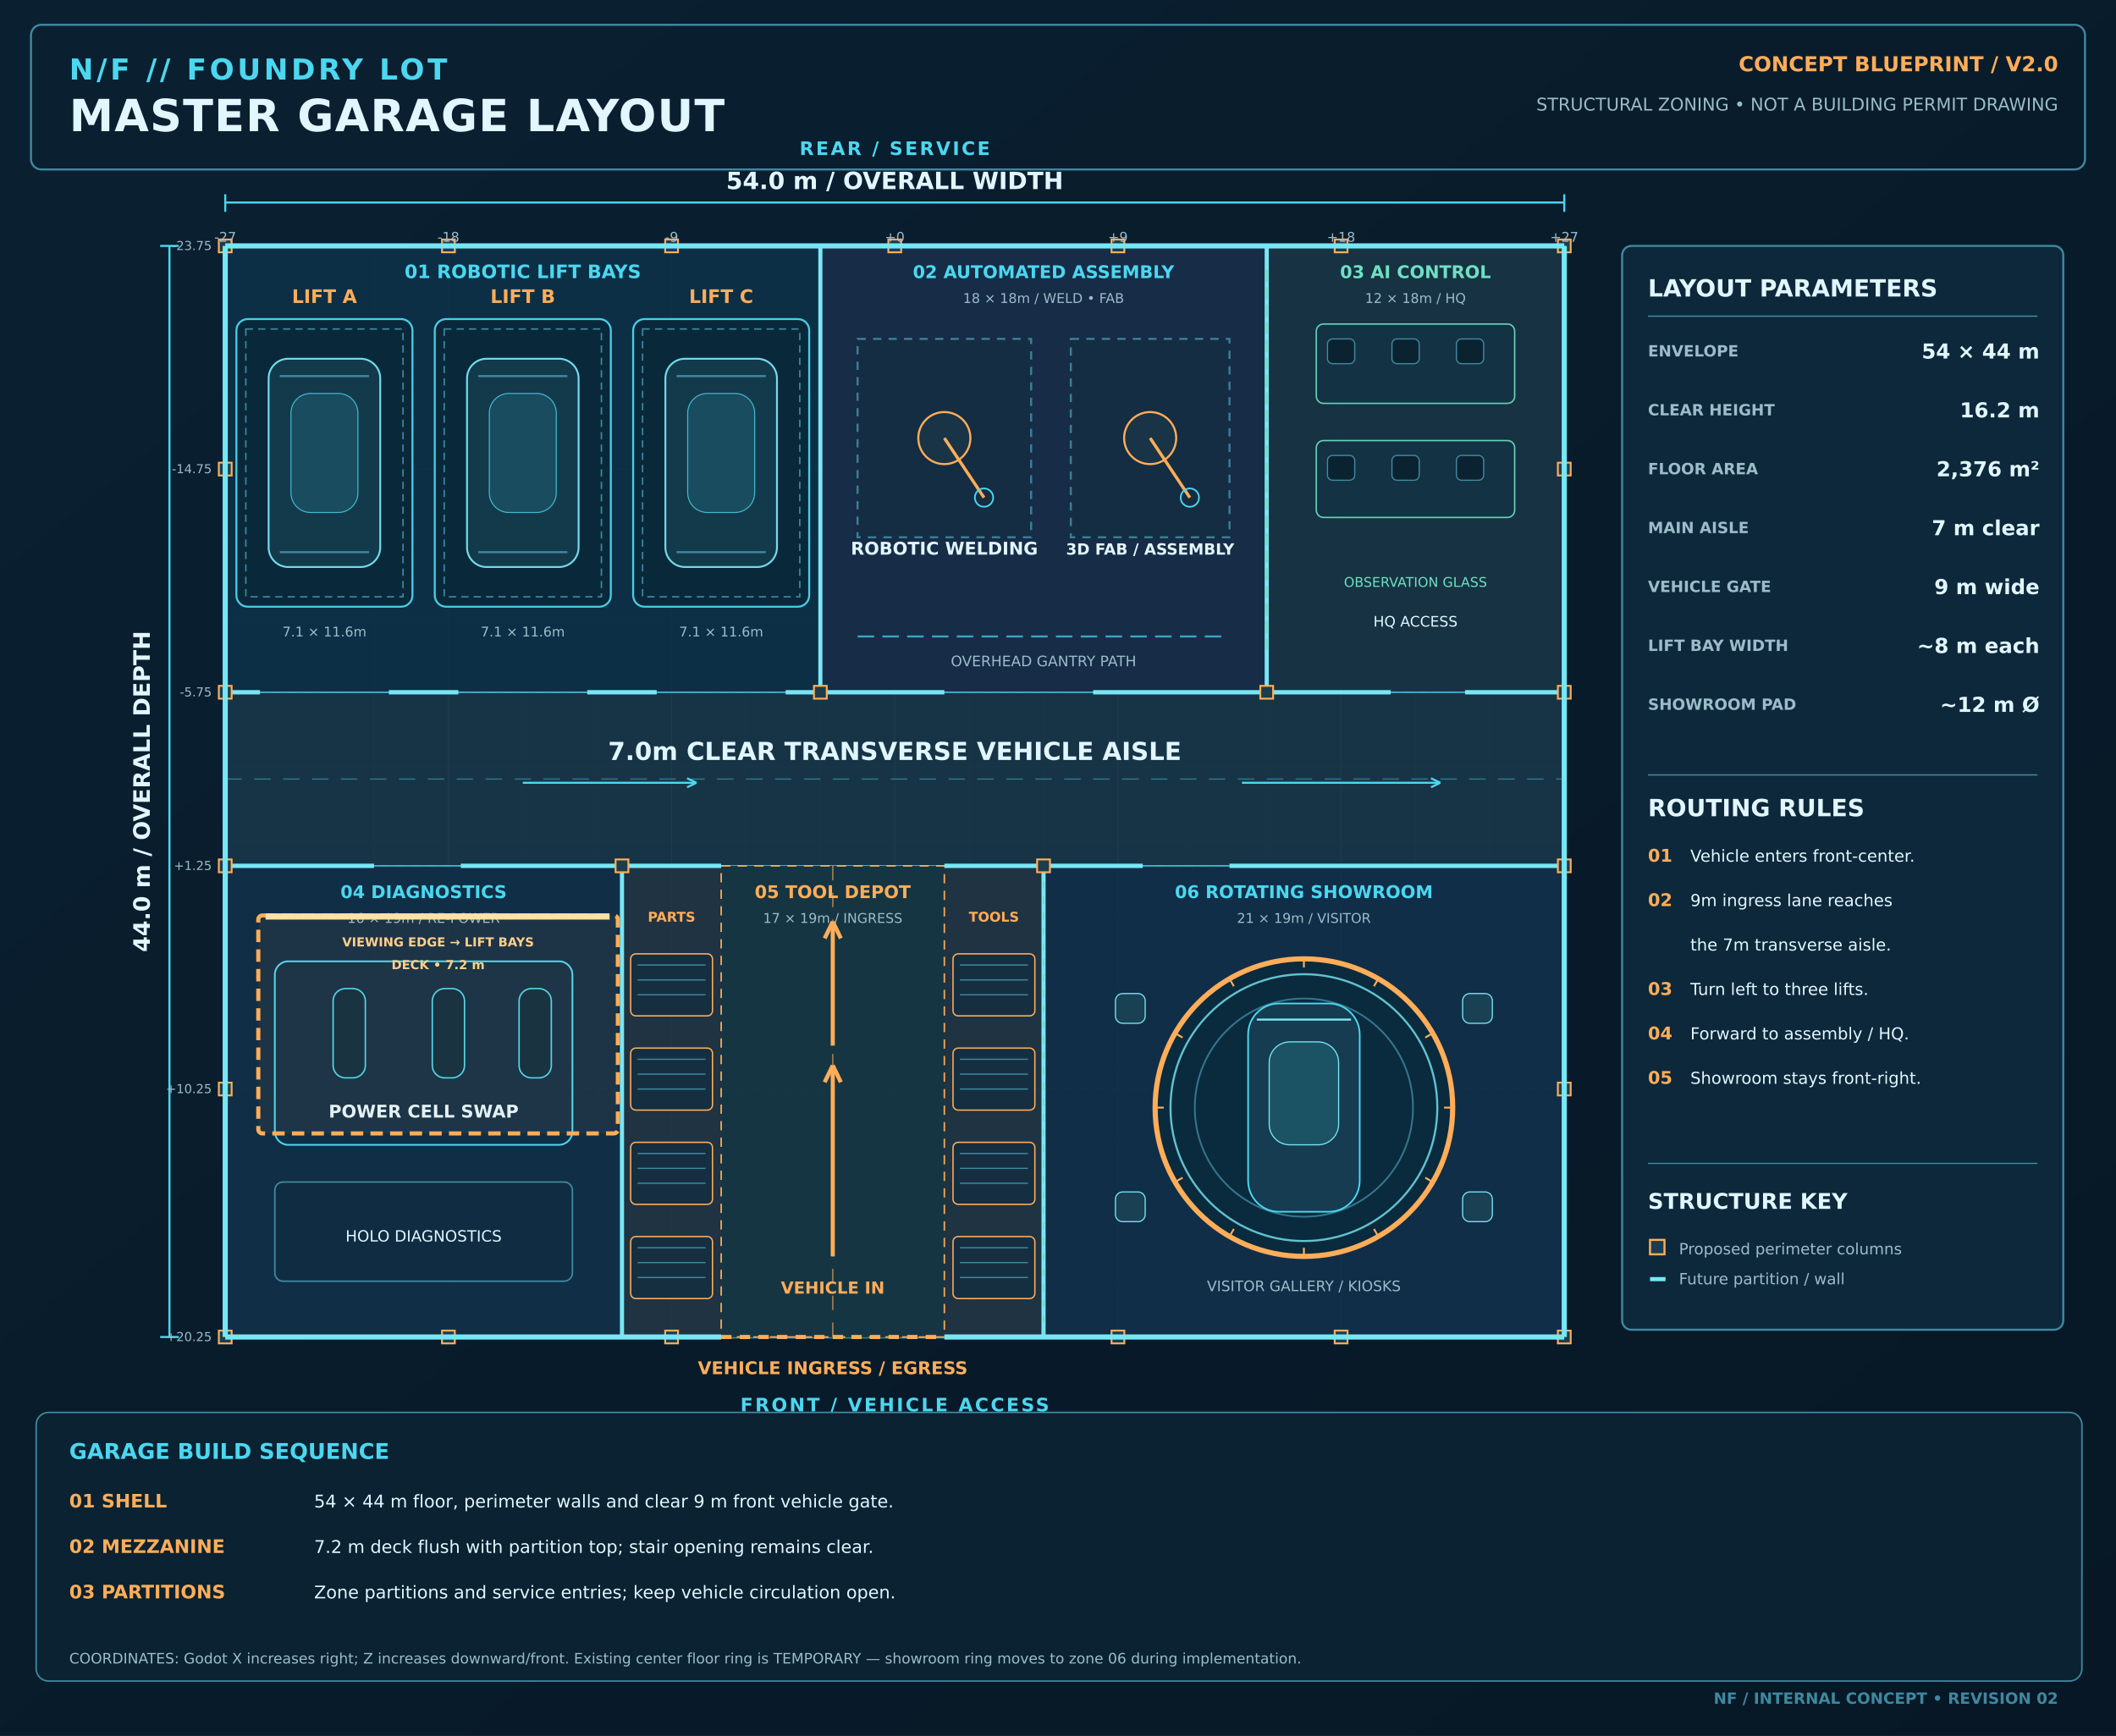
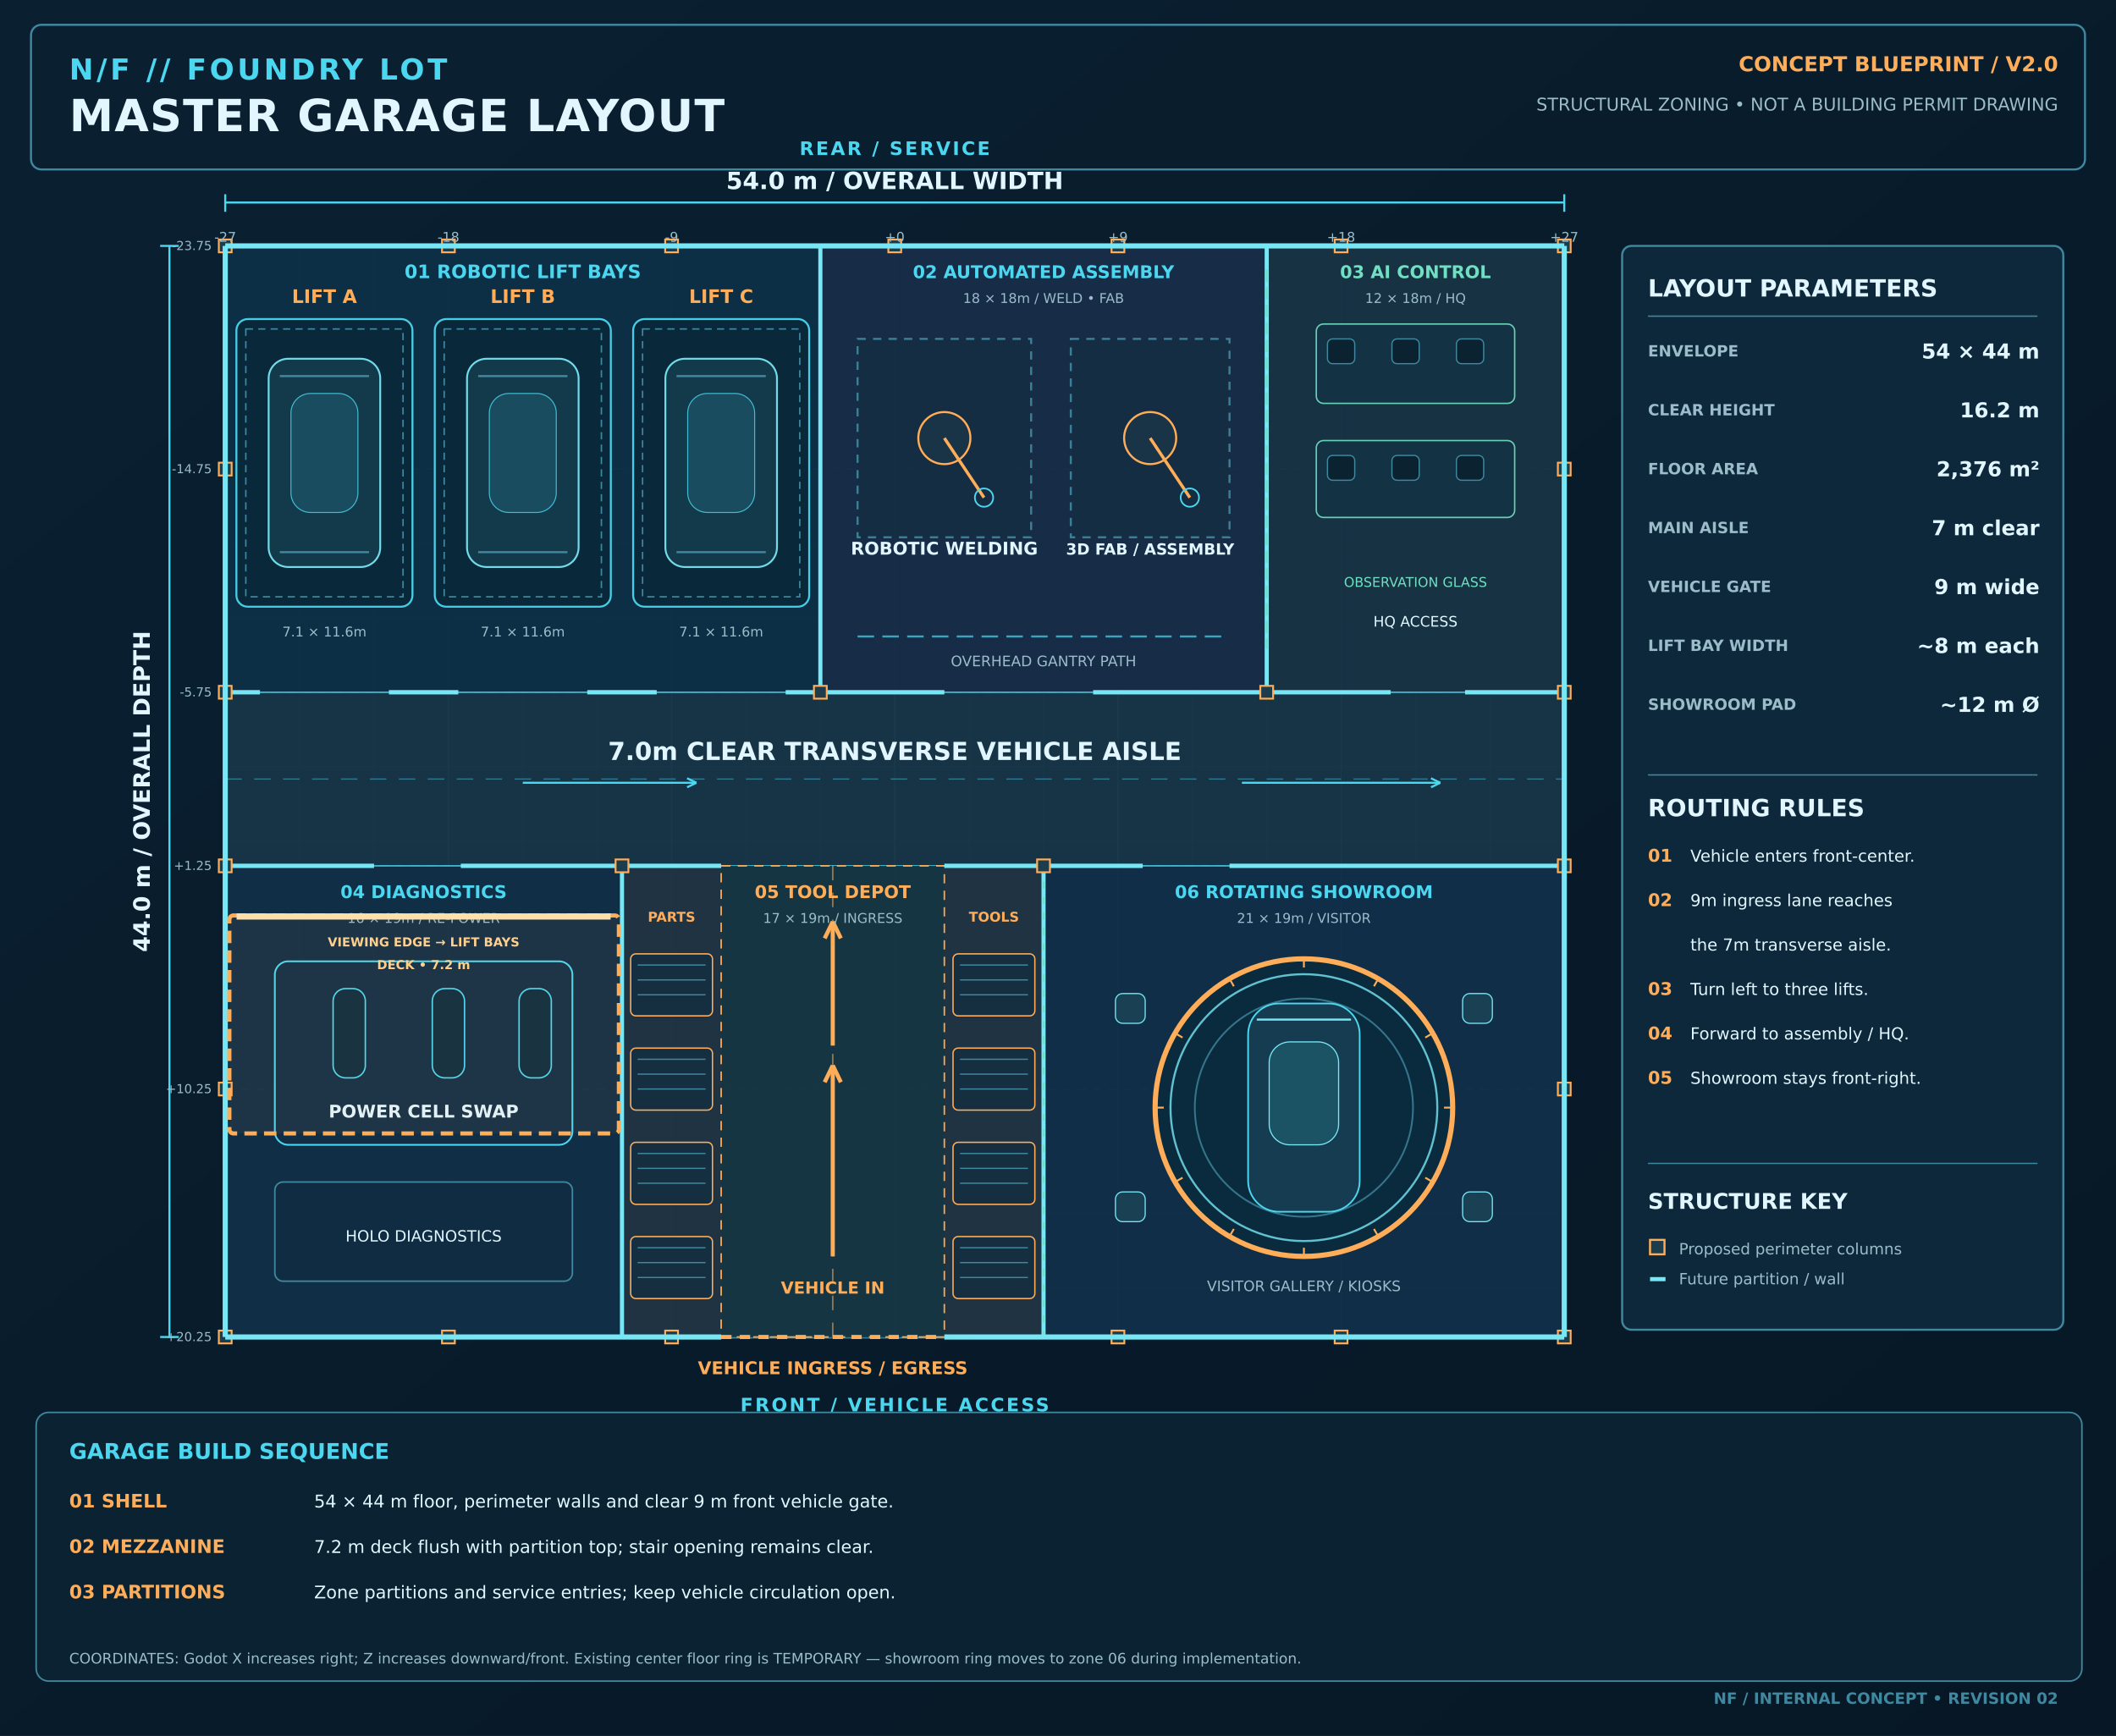
<svg xmlns="http://www.w3.org/2000/svg" baseProfile="full" height="1680" version="1.1" viewBox="0 0 2048 1680" width="2048">
  <defs>
    <linearGradient id="pagegrad" x1="0%" x2="100%" y1="0%" y2="100%">
      <stop offset="0%" stop-color="#0a2031" />
      <stop offset="100%" stop-color="#071725" />
    </linearGradient>
  </defs>
  <rect fill="#071725" height="1680" width="2048" x="0" y="0" />
  <rect fill="url(#pagegrad)" height="1680" width="2048" x="0" y="0" />
  <rect fill="none" height="140" rx="10" stroke="#3f889f" stroke-width="2" width="1988" x="30" y="24" />
  <text fill="#4bd7f0" font-family="DejaVu Sans, Arial, sans-serif" font-size="28" font-weight="bold" letter-spacing="3" text-anchor="start" x="67" y="77">N/F  //  FOUNDRY LOT</text>
  <text fill="#e1f6ff" font-family="DejaVu Sans, Arial, sans-serif" font-size="43" font-weight="bold" letter-spacing="1" text-anchor="start" x="67" y="127">MASTER GARAGE LAYOUT</text>
  <text fill="#ffad59" font-family="DejaVu Sans, Arial, sans-serif" font-size="20" font-weight="bold" text-anchor="end" x="1992" y="69">CONCEPT BLUEPRINT  /  V2.0</text>
  <text fill="#9bbcc9" font-family="DejaVu Sans, Arial, sans-serif" font-size="17" font-weight="normal" text-anchor="end" x="1992" y="107">STRUCTURAL ZONING  •  NOT A BUILDING PERMIT DRAWING</text>
  <rect fill="#0c283b" height="1056.0" stroke="#3f889f" stroke-width="3" width="1296.0" x="218" y="238" />
  <line opacity="0.55" stroke="#16415a" stroke-width="0.75" x1="218.0" x2="218.0" y1="238" y2="1294.0" />
  <line opacity="0.55" stroke="#16415a" stroke-width="0.75" x1="290.0" x2="290.0" y1="238" y2="1294.0" />
  <line opacity="0.55" stroke="#16415a" stroke-width="0.75" x1="362.0" x2="362.0" y1="238" y2="1294.0" />
  <line opacity="0.55" stroke="#16415a" stroke-width="0.75" x1="434.0" x2="434.0" y1="238" y2="1294.0" />
  <line opacity="0.55" stroke="#16415a" stroke-width="0.75" x1="506.0" x2="506.0" y1="238" y2="1294.0" />
  <line opacity="0.55" stroke="#16415a" stroke-width="0.75" x1="578.0" x2="578.0" y1="238" y2="1294.0" />
  <line opacity="0.55" stroke="#16415a" stroke-width="0.75" x1="650.0" x2="650.0" y1="238" y2="1294.0" />
  <line opacity="0.55" stroke="#16415a" stroke-width="0.75" x1="722.0" x2="722.0" y1="238" y2="1294.0" />
  <line opacity="0.55" stroke="#16415a" stroke-width="0.75" x1="794.0" x2="794.0" y1="238" y2="1294.0" />
  <line opacity="0.55" stroke="#16415a" stroke-width="0.75" x1="866.0" x2="866.0" y1="238" y2="1294.0" />
  <line opacity="0.55" stroke="#16415a" stroke-width="0.75" x1="938.0" x2="938.0" y1="238" y2="1294.0" />
  <line opacity="0.55" stroke="#16415a" stroke-width="0.75" x1="1010.0" x2="1010.0" y1="238" y2="1294.0" />
  <line opacity="0.55" stroke="#16415a" stroke-width="0.75" x1="1082.0" x2="1082.0" y1="238" y2="1294.0" />
  <line opacity="0.55" stroke="#16415a" stroke-width="0.75" x1="1154.0" x2="1154.0" y1="238" y2="1294.0" />
  <line opacity="0.55" stroke="#16415a" stroke-width="0.75" x1="1226.0" x2="1226.0" y1="238" y2="1294.0" />
  <line opacity="0.55" stroke="#16415a" stroke-width="0.75" x1="1298.0" x2="1298.0" y1="238" y2="1294.0" />
  <line opacity="0.55" stroke="#16415a" stroke-width="0.75" x1="1370.0" x2="1370.0" y1="238" y2="1294.0" />
  <line opacity="0.55" stroke="#16415a" stroke-width="0.75" x1="1442.0" x2="1442.0" y1="238" y2="1294.0" />
  <line opacity="0.55" stroke="#16415a" stroke-width="0.75" x1="1514.0" x2="1514.0" y1="238" y2="1294.0" />
  <line opacity="0.53" stroke="#245775" stroke-width="1.2" x1="218.0" x2="218.0" y1="238" y2="1294.0" />
  <line opacity="0.53" stroke="#245775" stroke-width="1.2" x1="434.0" x2="434.0" y1="238" y2="1294.0" />
  <line opacity="0.53" stroke="#245775" stroke-width="1.2" x1="650.0" x2="650.0" y1="238" y2="1294.0" />
  <line opacity="0.53" stroke="#245775" stroke-width="1.2" x1="866.0" x2="866.0" y1="238" y2="1294.0" />
  <line opacity="0.53" stroke="#245775" stroke-width="1.2" x1="1082.0" x2="1082.0" y1="238" y2="1294.0" />
  <line opacity="0.53" stroke="#245775" stroke-width="1.2" x1="1298.0" x2="1298.0" y1="238" y2="1294.0" />
  <line opacity="0.53" stroke="#245775" stroke-width="1.2" x1="1514.0" x2="1514.0" y1="238" y2="1294.0" />
  <line opacity="0.52" stroke="#16415a" stroke-width="0.8" x1="218" x2="1514.0" y1="238" y2="238" />
  <line opacity="0.52" stroke="#16415a" stroke-width="0.8" x1="218" x2="1514.0" y1="310" y2="310" />
  <line opacity="0.52" stroke="#16415a" stroke-width="0.8" x1="218" x2="1514.0" y1="382" y2="382" />
  <line opacity="0.52" stroke="#16415a" stroke-width="0.8" x1="218" x2="1514.0" y1="454" y2="454" />
  <line opacity="0.52" stroke="#16415a" stroke-width="0.8" x1="218" x2="1514.0" y1="526" y2="526" />
  <line opacity="0.52" stroke="#16415a" stroke-width="0.8" x1="218" x2="1514.0" y1="598" y2="598" />
  <line opacity="0.52" stroke="#16415a" stroke-width="0.8" x1="218" x2="1514.0" y1="670" y2="670" />
  <line opacity="0.52" stroke="#16415a" stroke-width="0.8" x1="218" x2="1514.0" y1="742" y2="742" />
  <line opacity="0.52" stroke="#16415a" stroke-width="0.8" x1="218" x2="1514.0" y1="814" y2="814" />
  <line opacity="0.52" stroke="#16415a" stroke-width="0.8" x1="218" x2="1514.0" y1="886" y2="886" />
  <line opacity="0.52" stroke="#16415a" stroke-width="0.8" x1="218" x2="1514.0" y1="958" y2="958" />
  <line opacity="0.52" stroke="#16415a" stroke-width="0.8" x1="218" x2="1514.0" y1="1030" y2="1030" />
  <line opacity="0.52" stroke="#16415a" stroke-width="0.8" x1="218" x2="1514.0" y1="1102" y2="1102" />
  <line opacity="0.52" stroke="#16415a" stroke-width="0.8" x1="218" x2="1514.0" y1="1174" y2="1174" />
  <line opacity="0.52" stroke="#16415a" stroke-width="0.8" x1="218" x2="1514.0" y1="1246" y2="1246" />
  <line opacity="0.7" stroke="#245775" stroke-dasharray="8 7" stroke-width="1.5" x1="218" x2="1514.0" y1="238.0" y2="238.0" />
  <line opacity="0.7" stroke="#245775" stroke-dasharray="8 7" stroke-width="1.5" x1="218" x2="1514.0" y1="454.0" y2="454.0" />
  <line opacity="0.7" stroke="#245775" stroke-dasharray="8 7" stroke-width="1.5" x1="218" x2="1514.0" y1="670.0" y2="670.0" />
  <line opacity="0.7" stroke="#245775" stroke-dasharray="8 7" stroke-width="1.5" x1="218" x2="1514.0" y1="838.0" y2="838.0" />
  <line opacity="0.7" stroke="#245775" stroke-dasharray="8 7" stroke-width="1.5" x1="218" x2="1514.0" y1="1054.0" y2="1054.0" />
  <line opacity="0.7" stroke="#245775" stroke-dasharray="8 7" stroke-width="1.5" x1="218" x2="1514.0" y1="1294.0" y2="1294.0" />
  <rect fill="#0c3047" height="432.0" opacity="0.92" rx="0" width="576.0" x="218.0" y="238.0" />
  <rect fill="#172d48" height="432.0" opacity="0.92" rx="0" width="432.0" x="794.0" y="238.0" />
  <rect fill="#173343" height="432.0" opacity="0.92" rx="0" width="288.0" x="1226.0" y="238.0" />
  <rect fill="#102f46" height="456.0" opacity="0.92" rx="0" width="384.0" x="218.0" y="838.0" />
  <rect fill="#213443" height="456.0" opacity="0.92" rx="0" width="408.0" x="602.0" y="838.0" />
  <rect fill="#102f49" height="456.0" opacity="0.92" rx="0" width="504.0" x="1010.0" y="838.0" />
  <rect fill="#193748" height="168.0" opacity="0.8" rx="0" stroke="#4bd7f0" stroke-width="1.5" width="1296.0" x="218.0" y="670.0" />
  <line opacity="0.42" stroke="#4bd7f0" stroke-dasharray="16 12" stroke-width="1.2" x1="218.0" x2="1514.0" y1="754.0" y2="754.0" />
  <rect fill="#163543" height="456.0" opacity="0.95" rx="0" stroke="#ffad59" stroke-dasharray="9 7" stroke-width="1.5" width="216.0" x="698.0" y="838.0" />
  <line opacity="0.55" stroke="#ffad59" stroke-dasharray="14 12" stroke-width="1.5" x1="806.0" x2="806.0" y1="838.0" y2="1294.0" />
  <line opacity="1" stroke="#78e7f5" stroke-width="4" x1="794.0" x2="794.0" y1="238.0" y2="670.0" />
  <line opacity="1" stroke="#78e7f5" stroke-width="4" x1="1226.0" x2="1226.0" y1="238.0" y2="670.0" />
  <line opacity="1" stroke="#78e7f5" stroke-width="4" x1="602.0" x2="602.0" y1="838.0" y2="1294.0" />
  <line opacity="1" stroke="#78e7f5" stroke-width="4" x1="1010.0" x2="1010.0" y1="838.0" y2="1294.0" />
  <line opacity="1" stroke="#78e7f5" stroke-width="4.2" x1="218.0" x2="251.6" y1="670.0" y2="670.0" />
  <line opacity="1" stroke="#78e7f5" stroke-width="4.2" x1="376.4" x2="443.6" y1="670.0" y2="670.0" />
  <line opacity="1" stroke="#78e7f5" stroke-width="4.2" x1="568.4" x2="635.6" y1="670.0" y2="670.0" />
  <line opacity="1" stroke="#78e7f5" stroke-width="4.2" x1="760.4" x2="794.0" y1="670.0" y2="670.0" />
  <line opacity="1" stroke="#78e7f5" stroke-width="4.2" x1="794.0" x2="914.0" y1="670.0" y2="670.0" />
  <line opacity="1" stroke="#78e7f5" stroke-width="4.2" x1="1058.0" x2="1226.0" y1="670.0" y2="670.0" />
  <line opacity="1" stroke="#78e7f5" stroke-width="4.2" x1="1226.0" x2="1346.0" y1="670.0" y2="670.0" />
  <line opacity="1" stroke="#78e7f5" stroke-width="4.2" x1="1418.0" x2="1514.0" y1="670.0" y2="670.0" />
  <line opacity="1" stroke="#78e7f5" stroke-width="4.2" x1="218.0" x2="362.0" y1="838.0" y2="838.0" />
  <line opacity="1" stroke="#78e7f5" stroke-width="4.2" x1="446.0" x2="602.0" y1="838.0" y2="838.0" />
  <line opacity="1" stroke="#78e7f5" stroke-width="4.2" x1="602.0" x2="698.0" y1="838.0" y2="838.0" />
  <line opacity="1" stroke="#78e7f5" stroke-width="4.2" x1="914.0" x2="1010.0" y1="838.0" y2="838.0" />
  <line opacity="1" stroke="#78e7f5" stroke-width="4.2" x1="1010.0" x2="1106.0" y1="838.0" y2="838.0" />
  <line opacity="1" stroke="#78e7f5" stroke-width="4.2" x1="1190.0" x2="1514.0" y1="838.0" y2="838.0" />
  <line opacity="1" stroke="#6fe0c2" stroke-dasharray="12 5" stroke-width="2.3" x1="1226.0" x2="1226.0" y1="260.8" y2="628.0" />
  <line opacity="1" stroke="#6fe0c2" stroke-dasharray="7 8" stroke-width="1.5" x1="1010.0" x2="1010.0" y1="838.0" y2="1294.0" />
  <rect fill="#09283a" height="278.4" opacity="0.94" rx="11" stroke="#4bd7f0" stroke-width="1.9" width="170.4" x="228.8" y="308.8" />
  <rect fill="none" height="259.2" opacity="1" rx="0" stroke="#3f889f" stroke-dasharray="7 5" stroke-width="1.4" width="152.16" x="237.92" y="318.4" />
  <rect fill="#133b4d" height="201.6" opacity="0.94" rx="19" stroke="#78e7f5" stroke-width="1.8" width="108.0" x="260.0" y="347.2" />
  <rect fill="#1b5061" height="115.2" opacity="0.82" rx="19" stroke="#4bd7f0" stroke-width="1.0" width="64.8" x="281.6" y="380.8" />
  <line opacity="1" stroke="#3f889f" stroke-width="2" x1="270.8" x2="357.2" y1="364.0" y2="364.0" />
  <line opacity="1" stroke="#3f889f" stroke-width="2" x1="270.8" x2="357.2" y1="534.4" y2="534.4" />
  <text fill="#ffad59" font-family="DejaVu Sans, Arial, sans-serif" font-size="18" font-weight="bold" text-anchor="middle" x="314.0" y="293.2">LIFT A</text>
  <text fill="#9bbcc9" font-family="DejaVu Sans, Arial, sans-serif" font-size="13" font-weight="normal" text-anchor="middle" x="314.0" y="616.0">7.1 × 11.6m</text>
  <rect fill="#09283a" height="278.4" opacity="0.94" rx="11" stroke="#4bd7f0" stroke-width="1.9" width="170.4" x="420.8" y="308.8" />
  <rect fill="none" height="259.2" opacity="1" rx="0" stroke="#3f889f" stroke-dasharray="7 5" stroke-width="1.4" width="152.16" x="429.92" y="318.4" />
  <rect fill="#133b4d" height="201.6" opacity="0.94" rx="19" stroke="#78e7f5" stroke-width="1.8" width="108.0" x="452.0" y="347.2" />
  <rect fill="#1b5061" height="115.2" opacity="0.82" rx="19" stroke="#4bd7f0" stroke-width="1.0" width="64.8" x="473.6" y="380.8" />
  <line opacity="1" stroke="#3f889f" stroke-width="2" x1="462.8" x2="549.2" y1="364.0" y2="364.0" />
  <line opacity="1" stroke="#3f889f" stroke-width="2" x1="462.8" x2="549.2" y1="534.4" y2="534.4" />
  <text fill="#ffad59" font-family="DejaVu Sans, Arial, sans-serif" font-size="18" font-weight="bold" text-anchor="middle" x="506.0" y="293.2">LIFT B</text>
  <text fill="#9bbcc9" font-family="DejaVu Sans, Arial, sans-serif" font-size="13" font-weight="normal" text-anchor="middle" x="506.0" y="616.0">7.1 × 11.6m</text>
  <rect fill="#09283a" height="278.4" opacity="0.94" rx="11" stroke="#4bd7f0" stroke-width="1.9" width="170.4" x="612.8" y="308.8" />
  <rect fill="none" height="259.2" opacity="1" rx="0" stroke="#3f889f" stroke-dasharray="7 5" stroke-width="1.4" width="152.16" x="621.92" y="318.4" />
  <rect fill="#133b4d" height="201.6" opacity="0.94" rx="19" stroke="#78e7f5" stroke-width="1.8" width="108.0" x="644.0" y="347.2" />
  <rect fill="#1b5061" height="115.2" opacity="0.82" rx="19" stroke="#4bd7f0" stroke-width="1.0" width="64.8" x="665.6" y="380.8" />
  <line opacity="1" stroke="#3f889f" stroke-width="2" x1="654.8" x2="741.2" y1="364.0" y2="364.0" />
  <line opacity="1" stroke="#3f889f" stroke-width="2" x1="654.8" x2="741.2" y1="534.4" y2="534.4" />
  <text fill="#ffad59" font-family="DejaVu Sans, Arial, sans-serif" font-size="18" font-weight="bold" text-anchor="middle" x="698.0" y="293.2">LIFT C</text>
  <text fill="#9bbcc9" font-family="DejaVu Sans, Arial, sans-serif" font-size="13" font-weight="normal" text-anchor="middle" x="698.0" y="616.0">7.1 × 11.6m</text>
  <rect fill="#142e41" height="192.0" opacity="0.9" rx="0" stroke="#3f889f" stroke-dasharray="8 7" stroke-width="2" width="168.0" x="830.0" y="328.0" />
  <rect fill="#142e41" height="192.0" opacity="0.9" rx="0" stroke="#3f889f" stroke-dasharray="8 7" stroke-width="2" width="153.6" x="1036.4" y="328.0" />
  <circle cx="914.0" cy="424.0" fill="#193347" opacity="1" r="25.2" stroke="#ffad59" stroke-width="2" />
  <line opacity="1" stroke="#ffad59" stroke-width="3" x1="914.0" x2="952.4" y1="424.0" y2="481.6" />
  <circle cx="952.4" cy="481.6" fill="none" opacity="1" r="8.88" stroke="#4bd7f0" stroke-width="1.6" />
  <circle cx="1113.2" cy="424.0" fill="#193347" opacity="1" r="25.2" stroke="#ffad59" stroke-width="2" />
  <line opacity="1" stroke="#ffad59" stroke-width="3" x1="1113.2" x2="1151.6" y1="424.0" y2="481.6" />
  <circle cx="1151.6" cy="481.6" fill="none" opacity="1" r="8.88" stroke="#4bd7f0" stroke-width="1.6" />
  <text fill="#e1f6ff" font-family="DejaVu Sans, Arial, sans-serif" font-size="17" font-weight="bold" text-anchor="middle" x="914.0" y="536.8">ROBOTIC WELDING</text>
  <text fill="#e1f6ff" font-family="DejaVu Sans, Arial, sans-serif" font-size="15" font-weight="bold" text-anchor="middle" x="1113.2" y="536.8">3D FAB / ASSEMBLY</text>
  <line opacity="0.7" stroke="#4bd7f0" stroke-dasharray="16 8" stroke-width="2" x1="830.0" x2="1190.0" y1="616.0" y2="616.0" />
  <text fill="#9bbcc9" font-family="DejaVu Sans, Arial, sans-serif" font-size="14" font-weight="normal" text-anchor="middle" x="1010.0" y="644.8">OVERHEAD GANTRY PATH</text>
  <rect fill="#133243" height="76.8" opacity="0.9" rx="7" stroke="#6fe0c2" stroke-width="1.4" width="192.0" x="1274.0" y="313.6" />
  <rect fill="#133243" height="74.4" opacity="0.9" rx="7" stroke="#6fe0c2" stroke-width="1.4" width="192.0" x="1274.0" y="426.4" />
  <rect fill="#0b2330" height="24.0" opacity="1" rx="5" stroke="#3f889f" stroke-width="1.2" width="26.4" x="1284.8" y="328.0" />
  <rect fill="#0b2330" height="24.0" opacity="1" rx="5" stroke="#3f889f" stroke-width="1.2" width="26.4" x="1347.2" y="328.0" />
  <rect fill="#0b2330" height="24.0" opacity="1" rx="5" stroke="#3f889f" stroke-width="1.2" width="26.4" x="1409.6" y="328.0" />
  <rect fill="#0b2330" height="24.0" opacity="1" rx="5" stroke="#3f889f" stroke-width="1.2" width="26.4" x="1284.8" y="440.8" />
  <rect fill="#0b2330" height="24.0" opacity="1" rx="5" stroke="#3f889f" stroke-width="1.2" width="26.4" x="1347.2" y="440.8" />
  <rect fill="#0b2330" height="24.0" opacity="1" rx="5" stroke="#3f889f" stroke-width="1.2" width="26.4" x="1409.6" y="440.8" />
  <text fill="#6fe0c2" font-family="DejaVu Sans, Arial, sans-serif" font-size="13" font-weight="normal" text-anchor="middle" x="1370.0" y="568.0">OBSERVATION GLASS</text>
  <text fill="#e1f6ff" font-family="DejaVu Sans, Arial, sans-serif" font-size="14" font-weight="normal" text-anchor="middle" x="1370.0" y="606.4">HQ ACCESS</text>
  <rect fill="#102f46" height="177.6" opacity="1" rx="13" stroke="#4bd7f0" stroke-width="1.7" width="288.0" x="266.0" y="930.4" />
  <rect fill="#0c2d40" height="86.4" opacity="1" rx="12" stroke="#4bd7f0" stroke-width="1.4" width="31.2" x="322.4" y="956.8" />
  <rect fill="#0c2d40" height="86.4" opacity="1" rx="12" stroke="#4bd7f0" stroke-width="1.4" width="31.2" x="418.4" y="956.8" />
  <rect fill="#0c2d40" height="86.4" opacity="1" rx="12" stroke="#4bd7f0" stroke-width="1.4" width="31.2" x="502.4" y="956.8" />
  <text fill="#e1f6ff" font-family="DejaVu Sans, Arial, sans-serif" font-size="17" font-weight="bold" text-anchor="middle" x="410.0" y="1081.6">POWER CELL SWAP</text>
  <rect fill="#102c42" height="96.0" opacity="1" rx="8" stroke="#3f889f" stroke-width="1.5" width="288.0" x="266.0" y="1144.0" />
  <text fill="#e1f6ff" font-family="DejaVu Sans, Arial, sans-serif" font-size="15" font-weight="normal" text-anchor="middle" x="410.0" y="1201.6">HOLO DIAGNOSTICS</text>
  <rect fill="#152f41" height="60.0" opacity="1" rx="5" stroke="#ffad59" stroke-width="1.3" width="79.2" x="610.4" y="923.2" />
  <line opacity="1" stroke="#3f889f" stroke-width="1.2" x1="617.12" x2="682.88" y1="934.0" y2="934.0" />
  <line opacity="1" stroke="#3f889f" stroke-width="1.2" x1="617.12" x2="682.88" y1="948.4" y2="948.4" />
  <line opacity="1" stroke="#3f889f" stroke-width="1.2" x1="617.12" x2="682.88" y1="962.8" y2="962.8" />
  <rect fill="#152f41" height="60.0" opacity="1" rx="5" stroke="#ffad59" stroke-width="1.3" width="79.2" x="610.4" y="1014.4" />
  <line opacity="1" stroke="#3f889f" stroke-width="1.2" x1="617.12" x2="682.88" y1="1025.2" y2="1025.2" />
  <line opacity="1" stroke="#3f889f" stroke-width="1.2" x1="617.12" x2="682.88" y1="1039.6" y2="1039.6" />
  <line opacity="1" stroke="#3f889f" stroke-width="1.2" x1="617.12" x2="682.88" y1="1054.0" y2="1054.0" />
  <rect fill="#152f41" height="60.0" opacity="1" rx="5" stroke="#ffad59" stroke-width="1.3" width="79.2" x="610.4" y="1105.6" />
  <line opacity="1" stroke="#3f889f" stroke-width="1.2" x1="617.12" x2="682.88" y1="1116.4" y2="1116.4" />
  <line opacity="1" stroke="#3f889f" stroke-width="1.2" x1="617.12" x2="682.88" y1="1130.8" y2="1130.8" />
  <line opacity="1" stroke="#3f889f" stroke-width="1.2" x1="617.12" x2="682.88" y1="1145.2" y2="1145.2" />
  <rect fill="#152f41" height="60.0" opacity="1" rx="5" stroke="#ffad59" stroke-width="1.3" width="79.2" x="610.4" y="1196.8" />
  <line opacity="1" stroke="#3f889f" stroke-width="1.2" x1="617.12" x2="682.88" y1="1207.6" y2="1207.6" />
  <line opacity="1" stroke="#3f889f" stroke-width="1.2" x1="617.12" x2="682.88" y1="1222.0" y2="1222.0" />
  <line opacity="1" stroke="#3f889f" stroke-width="1.2" x1="617.12" x2="682.88" y1="1236.4" y2="1236.4" />
  <text fill="#ffad59" font-family="DejaVu Sans, Arial, sans-serif" font-size="13" font-weight="bold" text-anchor="middle" x="650.0" y="892.0">PARTS</text>
  <rect fill="#152f41" height="60.0" opacity="1" rx="5" stroke="#ffad59" stroke-width="1.3" width="79.2" x="922.4" y="923.2" />
  <line opacity="1" stroke="#3f889f" stroke-width="1.2" x1="929.12" x2="994.88" y1="934.0" y2="934.0" />
  <line opacity="1" stroke="#3f889f" stroke-width="1.2" x1="929.12" x2="994.88" y1="948.4" y2="948.4" />
  <line opacity="1" stroke="#3f889f" stroke-width="1.2" x1="929.12" x2="994.88" y1="962.8" y2="962.8" />
  <rect fill="#152f41" height="60.0" opacity="1" rx="5" stroke="#ffad59" stroke-width="1.3" width="79.2" x="922.4" y="1014.4" />
  <line opacity="1" stroke="#3f889f" stroke-width="1.2" x1="929.12" x2="994.88" y1="1025.2" y2="1025.2" />
  <line opacity="1" stroke="#3f889f" stroke-width="1.2" x1="929.12" x2="994.88" y1="1039.6" y2="1039.6" />
  <line opacity="1" stroke="#3f889f" stroke-width="1.2" x1="929.12" x2="994.88" y1="1054.0" y2="1054.0" />
  <rect fill="#152f41" height="60.0" opacity="1" rx="5" stroke="#ffad59" stroke-width="1.3" width="79.2" x="922.4" y="1105.6" />
  <line opacity="1" stroke="#3f889f" stroke-width="1.2" x1="929.12" x2="994.88" y1="1116.4" y2="1116.4" />
  <line opacity="1" stroke="#3f889f" stroke-width="1.2" x1="929.12" x2="994.88" y1="1130.8" y2="1130.8" />
  <line opacity="1" stroke="#3f889f" stroke-width="1.2" x1="929.12" x2="994.88" y1="1145.2" y2="1145.2" />
  <rect fill="#152f41" height="60.0" opacity="1" rx="5" stroke="#ffad59" stroke-width="1.3" width="79.2" x="922.4" y="1196.8" />
  <line opacity="1" stroke="#3f889f" stroke-width="1.2" x1="929.12" x2="994.88" y1="1207.6" y2="1207.6" />
  <line opacity="1" stroke="#3f889f" stroke-width="1.2" x1="929.12" x2="994.88" y1="1222.0" y2="1222.0" />
  <line opacity="1" stroke="#3f889f" stroke-width="1.2" x1="929.12" x2="994.88" y1="1236.4" y2="1236.4" />
  <text fill="#ffad59" font-family="DejaVu Sans, Arial, sans-serif" font-size="13" font-weight="bold" text-anchor="middle" x="962.0" y="892.0">TOOLS</text>
  <line opacity="1" stroke="#ffad59" stroke-width="4" x1="806.0" x2="806.0" y1="1216.0" y2="1031.2" />
  <line opacity="1" stroke="#ffad59" stroke-width="4" x1="806.0" x2="813.829" y1="1031.2" y2="1047.408" />
  <line opacity="1" stroke="#ffad59" stroke-width="4" x1="806.0" x2="798.171" y1="1031.2" y2="1047.408" />
  <line opacity="1" stroke="#ffad59" stroke-width="4" x1="806.0" x2="806.0" y1="1012.0" y2="892.0" />
  <line opacity="1" stroke="#ffad59" stroke-width="4" x1="806.0" x2="813.829" y1="892.0" y2="908.208" />
  <line opacity="1" stroke="#ffad59" stroke-width="4" x1="806.0" x2="798.171" y1="892.0" y2="908.208" />
  <text fill="#ffad59" font-family="DejaVu Sans, Arial, sans-serif" font-size="16" font-weight="bold" text-anchor="middle" x="806.0" y="1252.0">VEHICLE IN</text>
  <circle cx="1262.0" cy="1072.0" fill="#0a2a3d" opacity="1" r="144.0" stroke="#ffad59" stroke-width="5" />
  <circle cx="1262.0" cy="1072.0" fill="none" opacity="0.8" r="129.12" stroke="#78e7f5" stroke-width="2" />
  <circle cx="1262.0" cy="1072.0" fill="none" opacity="0.8" r="105.6" stroke="#3f889f" stroke-width="1.7" />
  <rect fill="#153c50" height="201.6" opacity="1" rx="30" stroke="#4bd7f0" stroke-width="1.6" width="108.0" x="1208.0" y="971.2" />
  <rect fill="#1b5365" height="99.6" opacity="1" rx="20" stroke="#78e7f5" stroke-width="1.1" width="67.2" x="1228.4" y="1008.4" />
  <line opacity="1" stroke="#78e7f5" stroke-width="2" x1="1216.4" x2="1307.6" y1="986.8" y2="986.8" />
  <line opacity="1" stroke="#ffad59" stroke-width="1.8" x1="1397.6" x2="1404.08" y1="1072.0" y2="1072.0" />
  <line opacity="1" stroke="#ffad59" stroke-width="1.8" x1="1379.433" x2="1385.045" y1="1139.8" y2="1143.04" />
  <line opacity="1" stroke="#ffad59" stroke-width="1.8" x1="1329.8" x2="1333.04" y1="1189.433" y2="1195.045" />
  <line opacity="1" stroke="#ffad59" stroke-width="1.8" x1="1262.0" x2="1262.0" y1="1207.6" y2="1214.08" />
  <line opacity="1" stroke="#ffad59" stroke-width="1.8" x1="1194.2" x2="1190.96" y1="1189.433" y2="1195.045" />
  <line opacity="1" stroke="#ffad59" stroke-width="1.8" x1="1144.567" x2="1138.955" y1="1139.8" y2="1143.04" />
  <line opacity="1" stroke="#ffad59" stroke-width="1.8" x1="1126.4" x2="1119.92" y1="1072.0" y2="1072.0" />
  <line opacity="1" stroke="#ffad59" stroke-width="1.8" x1="1144.567" x2="1138.955" y1="1004.2" y2="1000.96" />
  <line opacity="1" stroke="#ffad59" stroke-width="1.8" x1="1194.2" x2="1190.96" y1="954.567" y2="948.955" />
  <line opacity="1" stroke="#ffad59" stroke-width="1.8" x1="1262.0" x2="1262.0" y1="936.4" y2="929.92" />
  <line opacity="1" stroke="#ffad59" stroke-width="1.8" x1="1329.8" x2="1333.04" y1="954.567" y2="948.955" />
  <line opacity="1" stroke="#ffad59" stroke-width="1.8" x1="1379.433" x2="1385.045" y1="1004.2" y2="1000.96" />
  <text fill="#9bbcc9" font-family="DejaVu Sans, Arial, sans-serif" font-size="14" font-weight="normal" text-anchor="middle" x="1262.0" y="1249.6">VISITOR GALLERY / KIOSKS</text>
  <rect fill="#1a4054" height="28.8" opacity="1" rx="7" stroke="#78e7f5" stroke-width="1.1" width="28.8" x="1079.6" y="961.6" />
  <rect fill="#1a4054" height="28.8" opacity="1" rx="7" stroke="#78e7f5" stroke-width="1.1" width="28.8" x="1079.6" y="1153.6" />
  <rect fill="#1a4054" height="28.8" opacity="1" rx="7" stroke="#78e7f5" stroke-width="1.1" width="28.8" x="1415.6" y="961.6" />
  <rect fill="#1a4054" height="28.8" opacity="1" rx="7" stroke="#78e7f5" stroke-width="1.1" width="28.8" x="1415.6" y="1153.6" />
  <text fill="#4bd7f0" font-family="DejaVu Sans, Arial, sans-serif" font-size="18" font-weight="bold" text-anchor="middle" x="506.0" y="269.2">01  ROBOTIC LIFT BAYS</text>
  <text fill="#4bd7f0" font-family="DejaVu Sans, Arial, sans-serif" font-size="17" font-weight="bold" text-anchor="middle" x="1010.0" y="269.2">02  AUTOMATED ASSEMBLY</text>
  <text fill="#9bbcc9" font-family="DejaVu Sans, Arial, sans-serif" font-size="13" font-weight="normal" text-anchor="middle" x="1010.0" y="293.2">18 × 18m  /  WELD • FAB</text>
  <text fill="#6fe0c2" font-family="DejaVu Sans, Arial, sans-serif" font-size="17" font-weight="bold" text-anchor="middle" x="1370.0" y="269.2">03  AI CONTROL</text>
  <text fill="#9bbcc9" font-family="DejaVu Sans, Arial, sans-serif" font-size="13" font-weight="normal" text-anchor="middle" x="1370.0" y="293.2">12 × 18m  /  HQ</text>
  <text fill="#4bd7f0" font-family="DejaVu Sans, Arial, sans-serif" font-size="17" font-weight="bold" text-anchor="middle" x="410.0" y="869.2">04  DIAGNOSTICS</text>
  <text fill="#9bbcc9" font-family="DejaVu Sans, Arial, sans-serif" font-size="13" font-weight="normal" text-anchor="middle" x="410.0" y="893.2">16 × 19m  /  RE-POWER</text>
  <text fill="#ffad59" font-family="DejaVu Sans, Arial, sans-serif" font-size="17" font-weight="bold" text-anchor="middle" x="806.0" y="869.2">05  TOOL DEPOT</text>
  <text fill="#9bbcc9" font-family="DejaVu Sans, Arial, sans-serif" font-size="13" font-weight="normal" text-anchor="middle" x="806.0" y="893.2">17 × 19m  /  INGRESS</text>
  <text fill="#4bd7f0" font-family="DejaVu Sans, Arial, sans-serif" font-size="17" font-weight="bold" text-anchor="middle" x="1262.0" y="869.2">06  ROTATING SHOWROOM</text>
  <text fill="#9bbcc9" font-family="DejaVu Sans, Arial, sans-serif" font-size="13" font-weight="normal" text-anchor="middle" x="1262.0" y="893.2">21 × 19m  /  VISITOR</text>
  <text fill="#e1f6ff" font-family="DejaVu Sans, Arial, sans-serif" font-size="24" font-weight="bold" text-anchor="middle" x="866.0" y="735.52">7.0m CLEAR TRANSVERSE VEHICLE AISLE</text>
  <line opacity="1" stroke="#4bd7f0" stroke-width="2" x1="506.0" x2="674.0" y1="757.6" y2="757.6" />
  <line opacity="1" stroke="#4bd7f0" stroke-width="2" x1="674.0" x2="664.996" y1="757.6" y2="761.95" />
  <line opacity="1" stroke="#4bd7f0" stroke-width="2" x1="674.0" x2="664.996" y1="757.6" y2="753.25" />
  <line opacity="1" stroke="#4bd7f0" stroke-width="2" x1="1202.0" x2="1394.0" y1="757.6" y2="757.6" />
  <line opacity="1" stroke="#4bd7f0" stroke-width="2" x1="1394.0" x2="1384.996" y1="757.6" y2="761.95" />
  <line opacity="1" stroke="#4bd7f0" stroke-width="2" x1="1394.0" x2="1384.996" y1="757.6" y2="753.25" />
  <rect fill="#1e3d4c" height="12.4" stroke="#ffad59" stroke-width="1.8" width="12.4" x="211.8" y="231.8" />
  <rect fill="#1e3d4c" height="12.4" stroke="#ffad59" stroke-width="1.8" width="12.4" x="211.8" y="1287.8" />
  <rect fill="#1e3d4c" height="12.4" stroke="#ffad59" stroke-width="1.8" width="12.4" x="427.8" y="231.8" />
  <rect fill="#1e3d4c" height="12.4" stroke="#ffad59" stroke-width="1.8" width="12.4" x="427.8" y="1287.8" />
  <rect fill="#1e3d4c" height="12.4" stroke="#ffad59" stroke-width="1.8" width="12.4" x="643.8" y="231.8" />
  <rect fill="#1e3d4c" height="12.4" stroke="#ffad59" stroke-width="1.8" width="12.4" x="643.8" y="1287.8" />
  <rect fill="#1e3d4c" height="12.4" stroke="#ffad59" stroke-width="1.8" width="12.4" x="859.8" y="231.8" />
  <rect fill="#1e3d4c" height="12.4" stroke="#ffad59" stroke-width="1.8" width="12.4" x="1075.8" y="231.8" />
  <rect fill="#1e3d4c" height="12.4" stroke="#ffad59" stroke-width="1.8" width="12.4" x="1075.8" y="1287.8" />
  <rect fill="#1e3d4c" height="12.4" stroke="#ffad59" stroke-width="1.8" width="12.4" x="1291.8" y="231.8" />
  <rect fill="#1e3d4c" height="12.4" stroke="#ffad59" stroke-width="1.8" width="12.4" x="1291.8" y="1287.8" />
  <rect fill="#1e3d4c" height="12.4" stroke="#ffad59" stroke-width="1.8" width="12.4" x="1507.8" y="231.8" />
  <rect fill="#1e3d4c" height="12.4" stroke="#ffad59" stroke-width="1.8" width="12.4" x="1507.8" y="1287.8" />
  <rect fill="#1e3d4c" height="12.4" stroke="#ffad59" stroke-width="1.8" width="12.4" x="211.8" y="447.8" />
  <rect fill="#1e3d4c" height="12.4" stroke="#ffad59" stroke-width="1.8" width="12.4" x="1507.8" y="447.8" />
  <rect fill="#1e3d4c" height="12.4" stroke="#ffad59" stroke-width="1.8" width="12.4" x="211.8" y="663.8" />
  <rect fill="#1e3d4c" height="12.4" stroke="#ffad59" stroke-width="1.8" width="12.4" x="1507.8" y="663.8" />
  <rect fill="#1e3d4c" height="12.4" stroke="#ffad59" stroke-width="1.8" width="12.4" x="211.8" y="831.8" />
  <rect fill="#1e3d4c" height="12.4" stroke="#ffad59" stroke-width="1.8" width="12.4" x="1507.8" y="831.8" />
  <rect fill="#1e3d4c" height="12.4" stroke="#ffad59" stroke-width="1.8" width="12.4" x="211.8" y="1047.8" />
  <rect fill="#1e3d4c" height="12.4" stroke="#ffad59" stroke-width="1.8" width="12.4" x="1507.8" y="1047.8" />
  <rect fill="#1e3d4c" height="12.4" stroke="#ffad59" stroke-width="1.8" width="12.4" x="787.8" y="663.8" />
  <rect fill="#1e3d4c" height="12.4" stroke="#ffad59" stroke-width="1.8" width="12.4" x="1219.8" y="663.8" />
  <rect fill="#1e3d4c" height="12.4" stroke="#ffad59" stroke-width="1.8" width="12.4" x="595.8" y="831.8" />
  <rect fill="#1e3d4c" height="12.4" stroke="#ffad59" stroke-width="1.8" width="12.4" x="1003.8" y="831.8" />
  <line opacity="1" stroke="#78e7f5" stroke-width="5" x1="218.0" x2="1514.0" y1="238.0" y2="238.0" />
  <line opacity="1" stroke="#78e7f5" stroke-width="5" x1="218.0" x2="218.0" y1="238.0" y2="1294.0" />
  <line opacity="1" stroke="#78e7f5" stroke-width="5" x1="1514.0" x2="1514.0" y1="238.0" y2="1294.0" />
  <line opacity="1" stroke="#78e7f5" stroke-width="5" x1="218.0" x2="698.0" y1="1294.0" y2="1294.0" />
  <line opacity="1" stroke="#78e7f5" stroke-width="5" x1="914.0" x2="1514.0" y1="1294.0" y2="1294.0" />
  <line opacity="1" stroke="#ffad59" stroke-dasharray="10 8" stroke-width="4" x1="698.0" x2="914.0" y1="1294.0" y2="1294.0" />
  <text fill="#ffad59" font-family="DejaVu Sans, Arial, sans-serif" font-size="17" font-weight="bold" text-anchor="middle" x="806.0" y="1330.0">VEHICLE INGRESS / EGRESS</text>
  <line opacity="1" stroke="#4bd7f0" stroke-width="2" x1="218" x2="1514.0" y1="196" y2="196" />
  <line opacity="1" stroke="#4bd7f0" stroke-width="2" x1="218" x2="218" y1="188" y2="205" />
  <line opacity="1" stroke="#4bd7f0" stroke-width="2" x1="1514.0" x2="1514.0" y1="188" y2="205" />
  <text fill="#e1f6ff" font-family="DejaVu Sans, Arial, sans-serif" font-size="23" font-weight="bold" text-anchor="middle" x="866.0" y="183">54.0 m    /    OVERALL WIDTH</text>
  <line opacity="1" stroke="#4bd7f0" stroke-width="2" x1="164" x2="164" y1="238" y2="1294.0" />
  <line opacity="1" stroke="#4bd7f0" stroke-width="2" x1="155" x2="173" y1="238" y2="238" />
  <line opacity="1" stroke="#4bd7f0" stroke-width="2" x1="155" x2="173" y1="1294.0" y2="1294.0" />
  <text fill="#e1f6ff" font-family="DejaVu Sans, Arial, sans-serif" font-size="22" font-weight="bold" text-anchor="middle" transform="rotate(-90,145,766.0)" x="145" y="766.0">44.0 m   /   OVERALL DEPTH</text>
  <text fill="#9bbcc9" font-family="DejaVu Sans, Arial, sans-serif" font-size="13" font-weight="normal" text-anchor="middle" x="218.0" y="234">-27</text>
  <text fill="#9bbcc9" font-family="DejaVu Sans, Arial, sans-serif" font-size="13" font-weight="normal" text-anchor="middle" x="434.0" y="234">-18</text>
  <text fill="#9bbcc9" font-family="DejaVu Sans, Arial, sans-serif" font-size="13" font-weight="normal" text-anchor="middle" x="650.0" y="234">-9</text>
  <text fill="#9bbcc9" font-family="DejaVu Sans, Arial, sans-serif" font-size="13" font-weight="normal" text-anchor="middle" x="866.0" y="234">+0</text>
  <text fill="#9bbcc9" font-family="DejaVu Sans, Arial, sans-serif" font-size="13" font-weight="normal" text-anchor="middle" x="1082.0" y="234">+9</text>
  <text fill="#9bbcc9" font-family="DejaVu Sans, Arial, sans-serif" font-size="13" font-weight="normal" text-anchor="middle" x="1298.0" y="234">+18</text>
  <text fill="#9bbcc9" font-family="DejaVu Sans, Arial, sans-serif" font-size="13" font-weight="normal" text-anchor="middle" x="1514.0" y="234">+27</text>
  <text fill="#9bbcc9" font-family="DejaVu Sans, Arial, sans-serif" font-size="12" font-weight="normal" text-anchor="end" x="205" y="242.0">-23.75</text>
  <text fill="#9bbcc9" font-family="DejaVu Sans, Arial, sans-serif" font-size="12" font-weight="normal" text-anchor="end" x="205" y="458.0">-14.75</text>
  <text fill="#9bbcc9" font-family="DejaVu Sans, Arial, sans-serif" font-size="12" font-weight="normal" text-anchor="end" x="205" y="674.0">-5.75</text>
  <text fill="#9bbcc9" font-family="DejaVu Sans, Arial, sans-serif" font-size="12" font-weight="normal" text-anchor="end" x="205" y="842.0">+1.25</text>
  <text fill="#9bbcc9" font-family="DejaVu Sans, Arial, sans-serif" font-size="12" font-weight="normal" text-anchor="end" x="205" y="1058.0">+10.25</text>
  <text fill="#9bbcc9" font-family="DejaVu Sans, Arial, sans-serif" font-size="12" font-weight="normal" text-anchor="end" x="205" y="1298.0">+20.25</text>
  <text fill="#4bd7f0" font-family="DejaVu Sans, Arial, sans-serif" font-size="18" font-weight="bold" letter-spacing="2" text-anchor="middle" x="866.0" y="150">REAR / SERVICE</text>
  <text fill="#4bd7f0" font-family="DejaVu Sans, Arial, sans-serif" font-size="18" font-weight="bold" letter-spacing="2" text-anchor="middle" x="866.0" y="1366.0">FRONT / VEHICLE ACCESS</text>
  <rect fill="#0d283a" height="1049" rx="9" stroke="#3f889f" stroke-width="2" width="427" x="1570" y="238" />
  <text fill="#e1f6ff" font-family="DejaVu Sans, Arial, sans-serif" font-size="23" font-weight="bold" text-anchor="start" x="1595" y="287">LAYOUT PARAMETERS</text>
  <line opacity="1" stroke="#3f889f" stroke-width="1.3" x1="1595" x2="1972" y1="306" y2="306" />
  <text fill="#9bbcc9" font-family="DejaVu Sans, Arial, sans-serif" font-size="15" font-weight="bold" text-anchor="start" x="1595" y="345">ENVELOPE</text>
  <text fill="#e1f6ff" font-family="DejaVu Sans, Arial, sans-serif" font-size="20" font-weight="bold" text-anchor="end" x="1974" y="347">54 × 44 m</text>
  <text fill="#9bbcc9" font-family="DejaVu Sans, Arial, sans-serif" font-size="15" font-weight="bold" text-anchor="start" x="1595" y="402">CLEAR HEIGHT</text>
  <text fill="#e1f6ff" font-family="DejaVu Sans, Arial, sans-serif" font-size="20" font-weight="bold" text-anchor="end" x="1974" y="404">16.2 m</text>
  <text fill="#9bbcc9" font-family="DejaVu Sans, Arial, sans-serif" font-size="15" font-weight="bold" text-anchor="start" x="1595" y="459">FLOOR AREA</text>
  <text fill="#e1f6ff" font-family="DejaVu Sans, Arial, sans-serif" font-size="20" font-weight="bold" text-anchor="end" x="1974" y="461">2,376 m²</text>
  <text fill="#9bbcc9" font-family="DejaVu Sans, Arial, sans-serif" font-size="15" font-weight="bold" text-anchor="start" x="1595" y="516">MAIN AISLE</text>
  <text fill="#e1f6ff" font-family="DejaVu Sans, Arial, sans-serif" font-size="20" font-weight="bold" text-anchor="end" x="1974" y="518">7 m clear</text>
  <text fill="#9bbcc9" font-family="DejaVu Sans, Arial, sans-serif" font-size="15" font-weight="bold" text-anchor="start" x="1595" y="573">VEHICLE GATE</text>
  <text fill="#e1f6ff" font-family="DejaVu Sans, Arial, sans-serif" font-size="20" font-weight="bold" text-anchor="end" x="1974" y="575">9 m wide</text>
  <text fill="#9bbcc9" font-family="DejaVu Sans, Arial, sans-serif" font-size="15" font-weight="bold" text-anchor="start" x="1595" y="630">LIFT BAY WIDTH</text>
  <text fill="#e1f6ff" font-family="DejaVu Sans, Arial, sans-serif" font-size="20" font-weight="bold" text-anchor="end" x="1974" y="632">~8 m each</text>
  <text fill="#9bbcc9" font-family="DejaVu Sans, Arial, sans-serif" font-size="15" font-weight="bold" text-anchor="start" x="1595" y="687">SHOWROOM PAD</text>
  <text fill="#e1f6ff" font-family="DejaVu Sans, Arial, sans-serif" font-size="20" font-weight="bold" text-anchor="end" x="1974" y="689">~12 m Ø</text>
  <line opacity="1" stroke="#3f889f" stroke-width="1.3" x1="1595" x2="1972" y1="750" y2="750" />
  <text fill="#e1f6ff" font-family="DejaVu Sans, Arial, sans-serif" font-size="23" font-weight="bold" text-anchor="start" x="1595" y="790">ROUTING RULES</text>
  <text fill="#ffad59" font-family="DejaVu Sans, Arial, sans-serif" font-size="17" font-weight="bold" text-anchor="start" x="1595" y="834">01</text>
  <text fill="#e1f6ff" font-family="DejaVu Sans, Arial, sans-serif" font-size="16" font-weight="normal" text-anchor="start" x="1636" y="834">Vehicle enters front-center.</text>
  <text fill="#ffad59" font-family="DejaVu Sans, Arial, sans-serif" font-size="17" font-weight="bold" text-anchor="start" x="1595" y="877">02</text>
  <text fill="#e1f6ff" font-family="DejaVu Sans, Arial, sans-serif" font-size="16" font-weight="normal" text-anchor="start" x="1636" y="877">9m ingress lane reaches</text>
  <text fill="#ffad59" font-family="DejaVu Sans, Arial, sans-serif" font-size="17" font-weight="bold" text-anchor="start" x="1595" y="920">  </text>
  <text fill="#e1f6ff" font-family="DejaVu Sans, Arial, sans-serif" font-size="16" font-weight="normal" text-anchor="start" x="1636" y="920">the 7m transverse aisle.</text>
  <text fill="#ffad59" font-family="DejaVu Sans, Arial, sans-serif" font-size="17" font-weight="bold" text-anchor="start" x="1595" y="963">03</text>
  <text fill="#e1f6ff" font-family="DejaVu Sans, Arial, sans-serif" font-size="16" font-weight="normal" text-anchor="start" x="1636" y="963">Turn left to three lifts.</text>
  <text fill="#ffad59" font-family="DejaVu Sans, Arial, sans-serif" font-size="17" font-weight="bold" text-anchor="start" x="1595" y="1006">04</text>
  <text fill="#e1f6ff" font-family="DejaVu Sans, Arial, sans-serif" font-size="16" font-weight="normal" text-anchor="start" x="1636" y="1006">Forward to assembly / HQ.</text>
  <text fill="#ffad59" font-family="DejaVu Sans, Arial, sans-serif" font-size="17" font-weight="bold" text-anchor="start" x="1595" y="1049">05</text>
  <text fill="#e1f6ff" font-family="DejaVu Sans, Arial, sans-serif" font-size="16" font-weight="normal" text-anchor="start" x="1636" y="1049">Showroom stays front-right.</text>
  <line opacity="1" stroke="#3f889f" stroke-width="1.2" x1="1595" x2="1972" y1="1126" y2="1126" />
  <text fill="#e1f6ff" font-family="DejaVu Sans, Arial, sans-serif" font-size="21" font-weight="bold" text-anchor="start" x="1595" y="1170">STRUCTURE KEY</text>
  <rect fill="#1e3d4c" height="14" stroke="#ffad59" stroke-width="2" width="14" x="1597" y="1200" />
  <text fill="#9bbcc9" font-family="DejaVu Sans, Arial, sans-serif" font-size="15" font-weight="normal" text-anchor="start" x="1625" y="1214">Proposed perimeter columns</text>
  <line opacity="1" stroke="#78e7f5" stroke-width="4" x1="1597" x2="1612" y1="1238" y2="1238" />
  <text fill="#9bbcc9" font-family="DejaVu Sans, Arial, sans-serif" font-size="15" font-weight="normal" text-anchor="start" x="1625" y="1243">Future partition / wall</text>
  <rect fill="#0a2231" height="260" rx="12" stroke="#3f889f" stroke-width="1.5" width="1980" x="35" y="1367" />
  <text fill="#4bd7f0" font-family="DejaVu Sans, Arial, sans-serif" font-size="21" font-weight="bold" text-anchor="start" x="67" y="1412">GARAGE BUILD SEQUENCE</text>
  <text fill="#ffad59" font-family="DejaVu Sans, Arial, sans-serif" font-size="18" font-weight="bold" text-anchor="start" x="67" y="1459">01  SHELL</text>
  <text fill="#e1f6ff" font-family="DejaVu Sans, Arial, sans-serif" font-size="17" font-weight="normal" text-anchor="start" x="304" y="1459">54 × 44 m floor, perimeter walls and clear 9 m front vehicle gate.</text>
  <text fill="#ffad59" font-family="DejaVu Sans, Arial, sans-serif" font-size="18" font-weight="bold" text-anchor="start" x="67" y="1503">02  MEZZANINE</text>
  <text fill="#e1f6ff" font-family="DejaVu Sans, Arial, sans-serif" font-size="17" font-weight="normal" text-anchor="start" x="304" y="1503">7.2 m deck flush with partition top; stair opening remains clear.</text>
  <text fill="#ffad59" font-family="DejaVu Sans, Arial, sans-serif" font-size="18" font-weight="bold" text-anchor="start" x="67" y="1547">03  PARTITIONS</text>
  <text fill="#e1f6ff" font-family="DejaVu Sans, Arial, sans-serif" font-size="17" font-weight="normal" text-anchor="start" x="304" y="1547">Zone partitions and service entries; keep vehicle circulation open.</text>
  <text fill="#9bbcc9" font-family="DejaVu Sans, Arial, sans-serif" font-size="14" font-weight="normal" text-anchor="start" x="67" y="1610">COORDINATES: Godot X increases right; Z increases downward/front.  Existing center floor ring is TEMPORARY — showroom ring moves to zone 06 during implementation.</text>
  <text fill="#3f889f" font-family="DejaVu Sans, Arial, sans-serif" font-size="15" font-weight="bold" text-anchor="end" x="1992" y="1649">NF  /  INTERNAL CONCEPT • REVISION 02</text>
  <g id="power-cell-swap-observation-deck">
-     <rect x="250" y="886" width="348" height="211" rx="4" fill="#ffad59" fill-opacity="0.055" stroke="#ffad59" stroke-width="4" stroke-dasharray="12 7" />
-     <line x1="257" y1="887" x2="590" y2="887" stroke="#ffe0a8" stroke-width="6" />
-     <text x="424" y="916" text-anchor="middle" fill="#ffcf8c" font-family="DejaVu Sans, Arial, sans-serif" font-size="12" font-weight="bold">VIEWING EDGE → LIFT BAYS</text>
-     <text x="424" y="938" text-anchor="middle" fill="#ffcf8c" font-family="DejaVu Sans, Arial, sans-serif" font-size="12" font-weight="bold">DECK • 7.2 m</text>
+     <rect x="222" y="886" width="377" height="211" rx="4" fill="#ffad59" fill-opacity="0.055" stroke="#ffad59" stroke-width="4" stroke-dasharray="12 7" />
+     <line x1="229" y1="887" x2="591" y2="887" stroke="#ffe0a8" stroke-width="6" />
+     <text x="410" y="916" text-anchor="middle" fill="#ffcf8c" font-family="DejaVu Sans, Arial, sans-serif" font-size="12" font-weight="bold">VIEWING EDGE → LIFT BAYS</text>
+     <text x="410" y="938" text-anchor="middle" fill="#ffcf8c" font-family="DejaVu Sans, Arial, sans-serif" font-size="12" font-weight="bold">DECK • 7.2 m</text>
  </g>
</svg>
